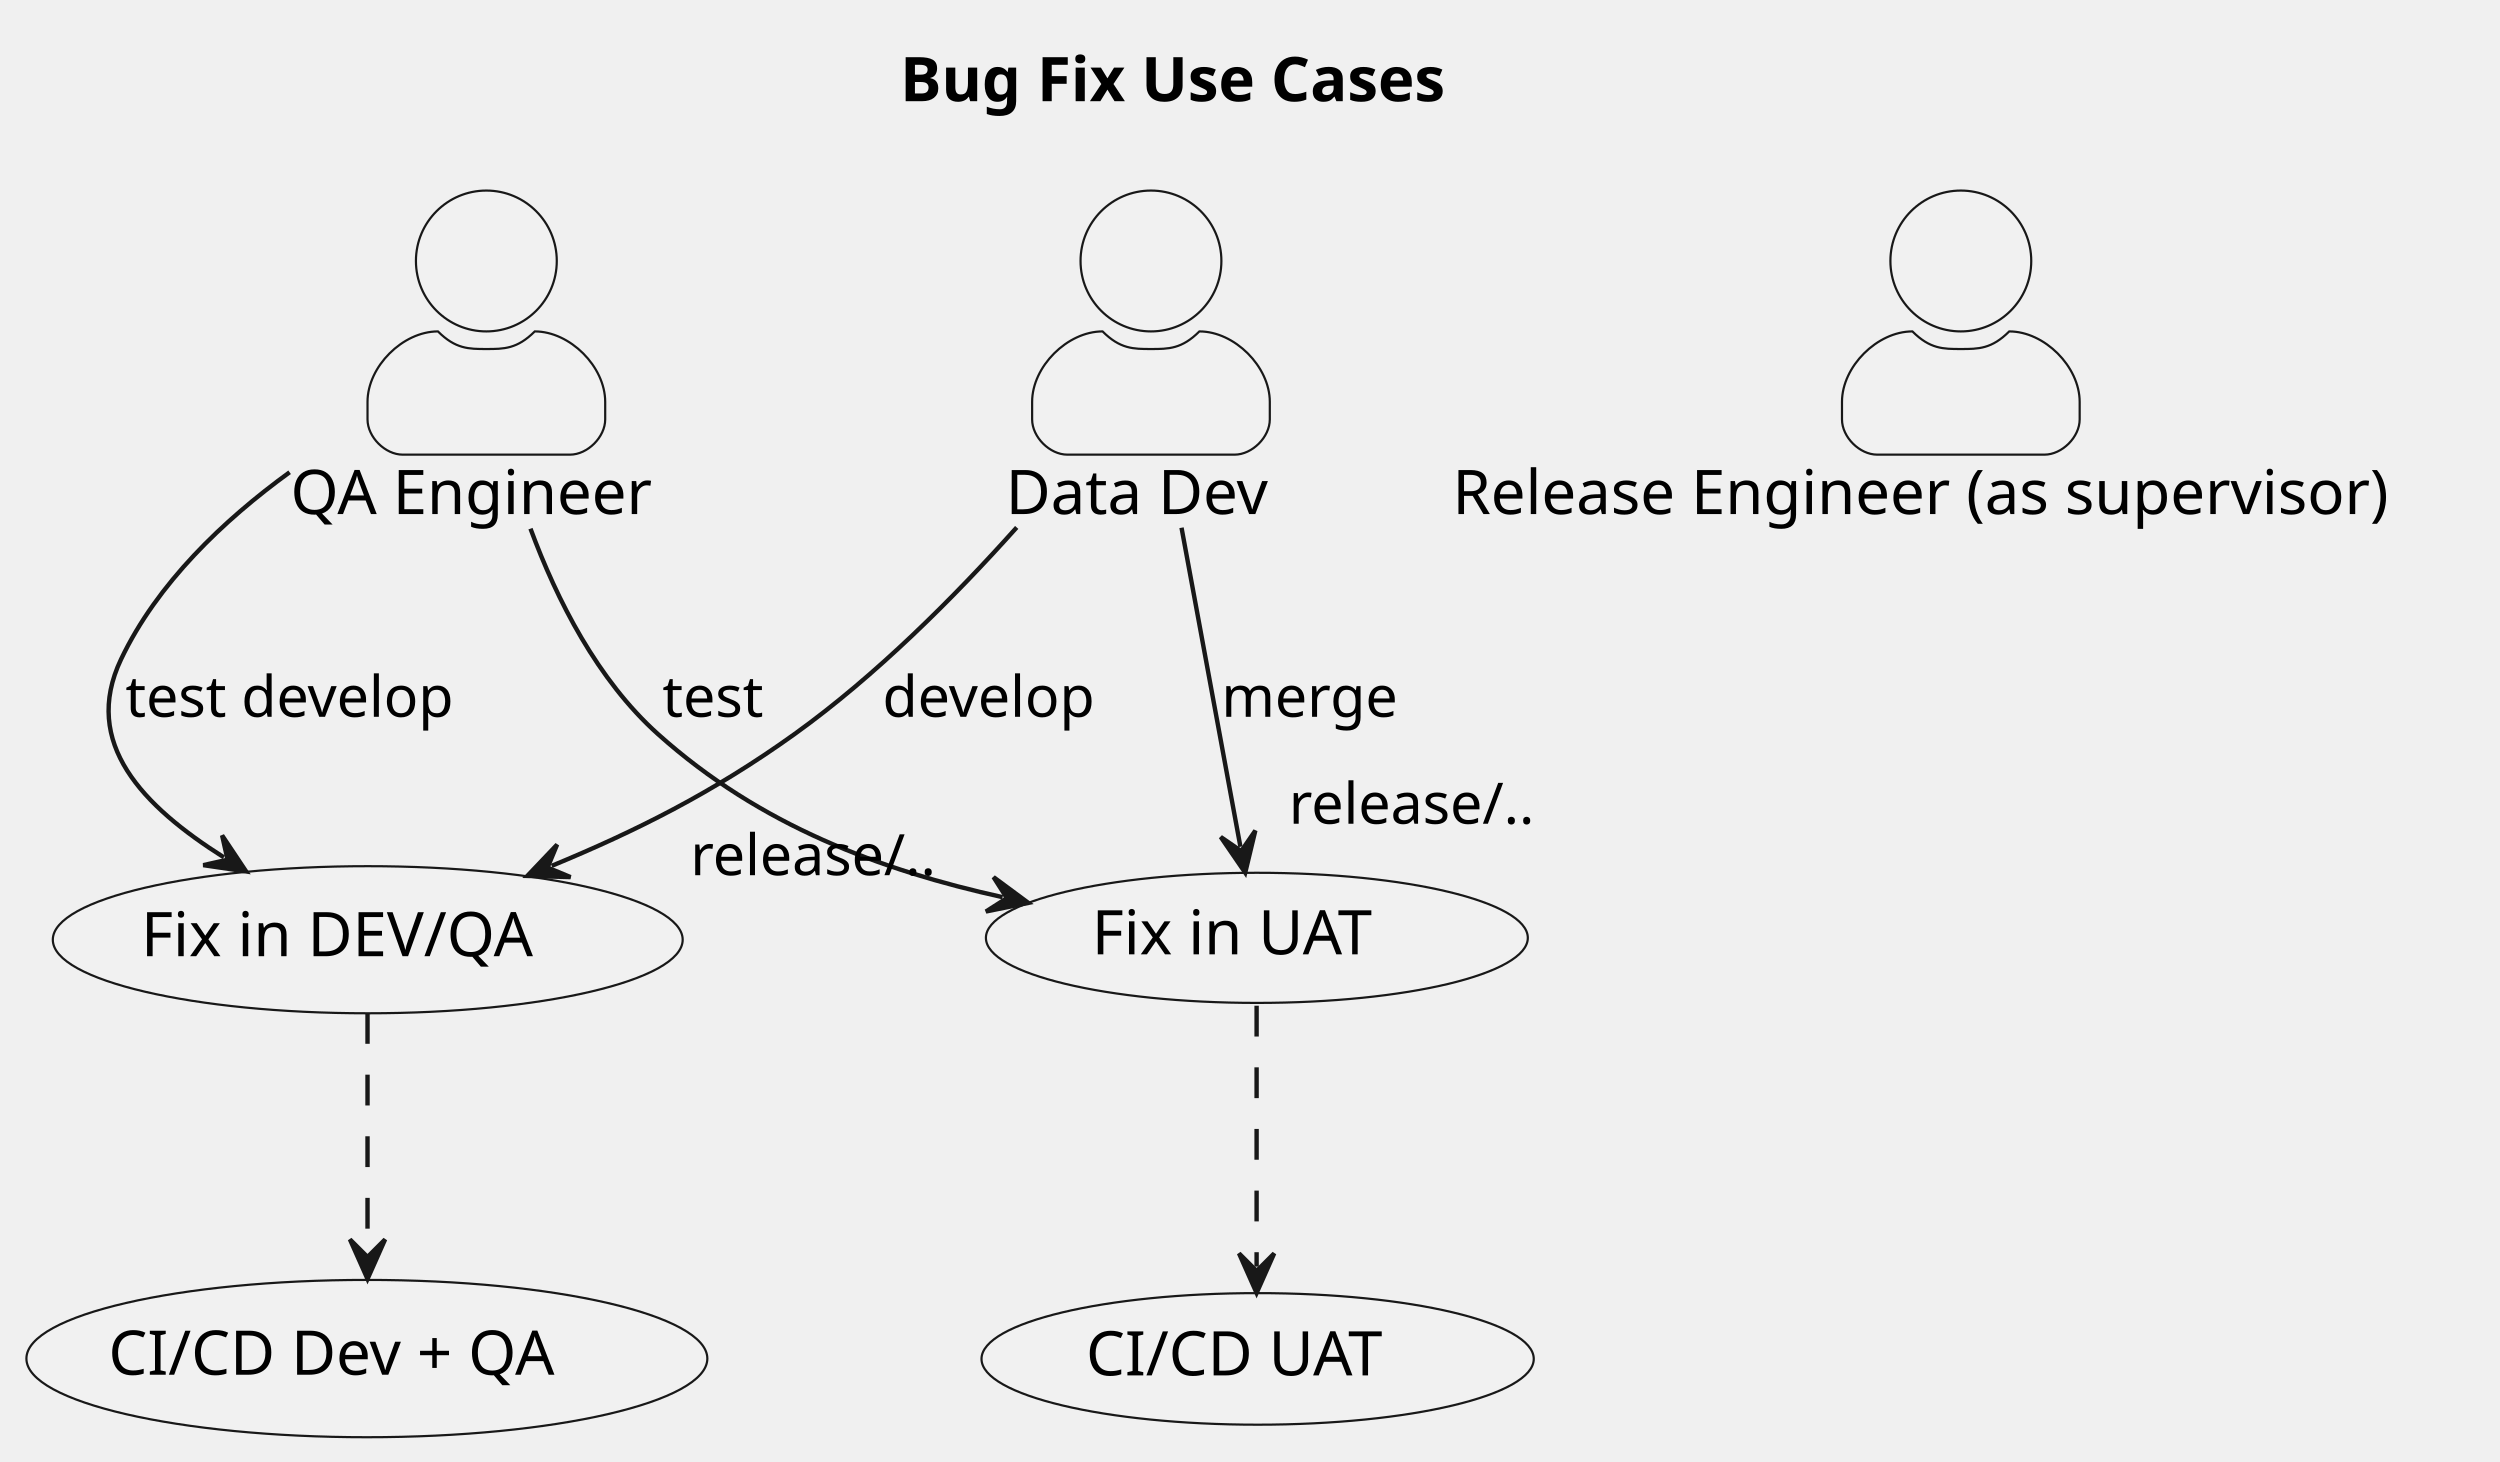
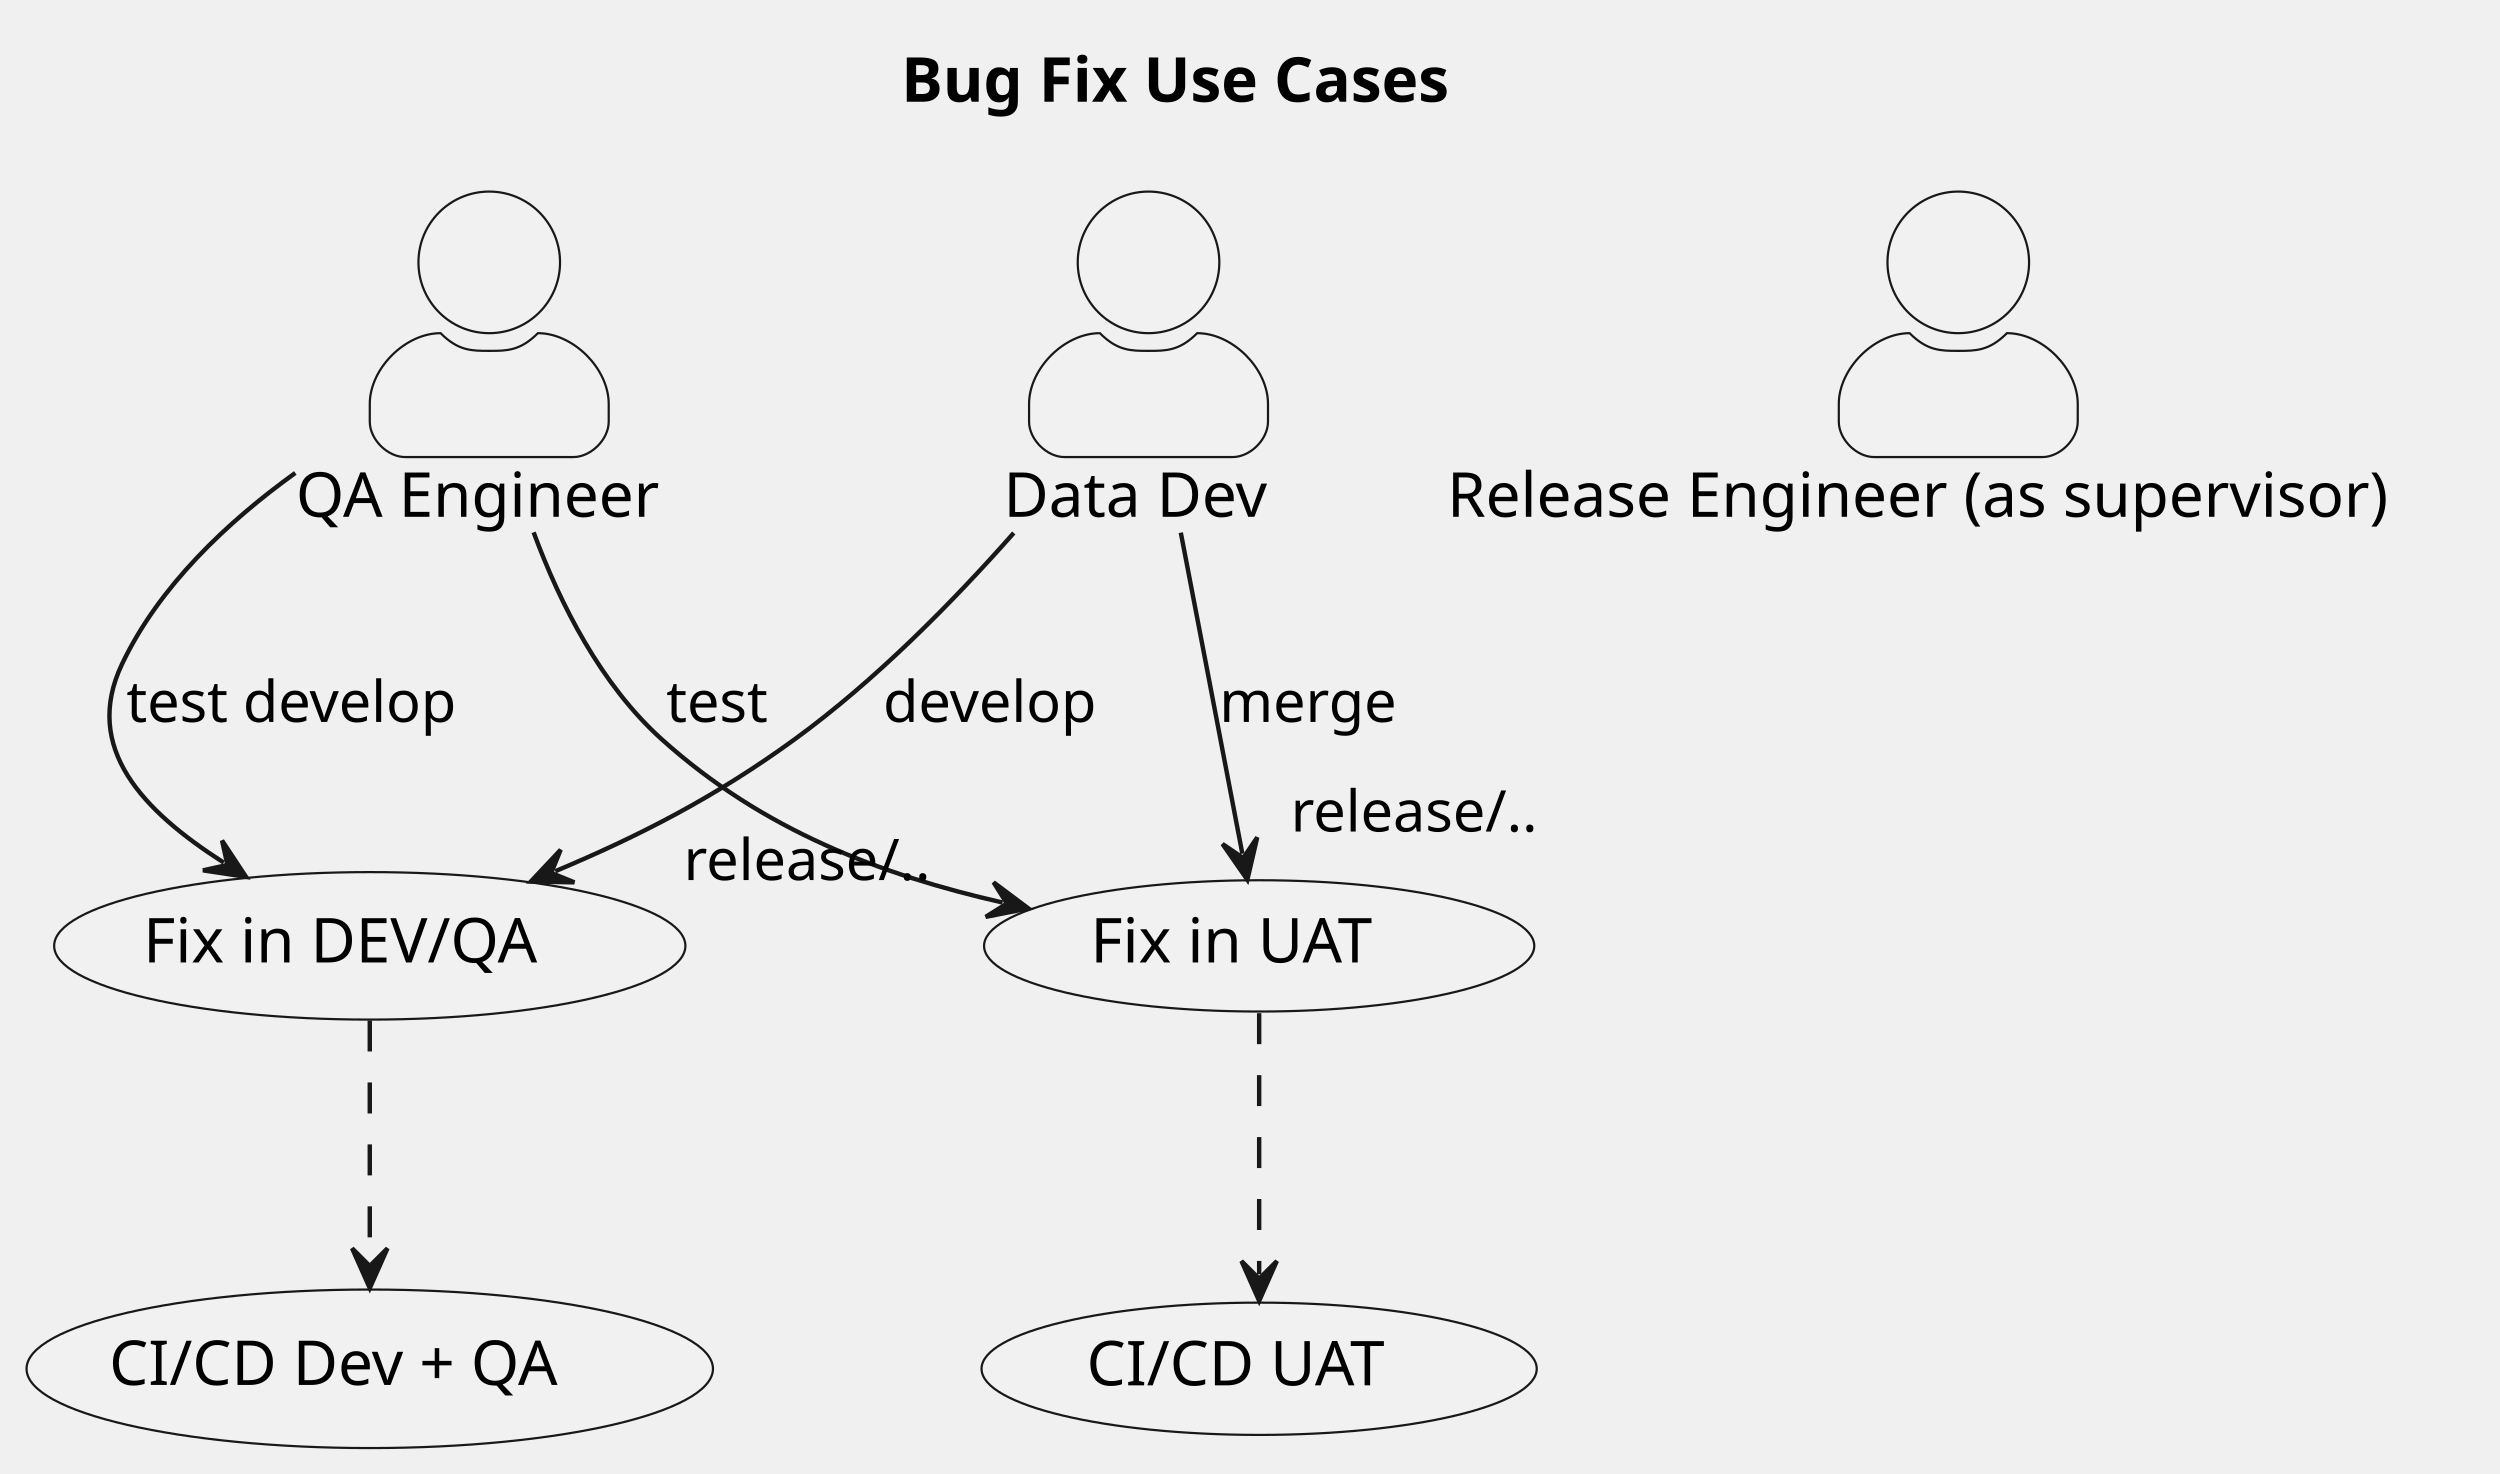
- <svg xmlns="http://www.w3.org/2000/svg" contentStyleType="text/css" height="332px" preserveAspectRatio="none" style="width:568px;height:332px;background:#FFFFFF;" version="1.1" viewBox="0 0 568 332" width="568px" zoomAndPan="magnify">
+ <svg xmlns="http://www.w3.org/2000/svg" contentStyleType="text/css" data-diagram-type="DESCRIPTION" height="333px" preserveAspectRatio="none" style="width:565px;height:333px;background:#FFFFFF;" version="1.1" viewBox="0 0 565 333" width="565px" zoomAndPan="magnify">
  <defs />
  <g>
-     <text fill="#000000" font-family="sans-serif" font-size="14" font-weight="bold" lengthAdjust="spacing" textLength="145" x="204.5" y="22.995">Bug Fix Use Cases</text>
+     <text fill="#000000" font-family="sans-serif" font-size="14" font-weight="bold" lengthAdjust="spacing" textLength="143.753" x="203.669" y="22.995">Bug Fix Use Cases</text>
    <g id="elem_QA">
-       <ellipse cx="110.5" cy="59.297" fill="#F1F1F1" rx="16" ry="16" style="stroke:#181818;stroke-width:0.5;" />
-       <path d="M110.5,79.297 C114.5,79.297 117.5,79.297 121.5,75.297 C129.5,75.297 137.5,83.297 137.5,91.297 L137.5,95.297 C137.5,99.297 133.5,103.297 129.5,103.297 L91.5,103.297 C87.5,103.297 83.5,99.297 83.5,95.297 L83.5,91.297 C83.5,83.297 91.5,75.297 99.5,75.297 C103.5,79.297 106.5,79.297 110.5,79.297 " fill="#F1F1F1" style="stroke:#181818;stroke-width:0.5;" />
-       <text fill="#000000" font-family="sans-serif" font-size="14" lengthAdjust="spacing" textLength="89" x="66" y="116.792">QA Engineer</text>
+       <ellipse cx="110.569" cy="59.297" fill="#F1F1F1" rx="16" ry="16" style="stroke:#181818;stroke-width:0.5;" />
+       <path d="M110.569,79.297 C114.569,79.297 117.569,79.297 121.569,75.297 C129.569,75.297 137.569,83.297 137.569,91.297 L137.569,95.297 C137.569,99.297 133.569,103.297 129.569,103.297 L91.569,103.297 C87.569,103.297 83.569,99.297 83.569,95.297 L83.569,91.297 C83.569,83.297 91.569,75.297 99.569,75.297 C103.569,79.297 106.569,79.297 110.569,79.297 " fill="#F1F1F1" style="stroke:#181818;stroke-width:0.5;" />
+       <text fill="#000000" font-family="sans-serif" font-size="14" lengthAdjust="spacing" textLength="87.397" x="66.87" y="116.792">QA Engineer</text>
    </g>
    <g id="elem_Dev">
-       <ellipse cx="261.5" cy="59.297" fill="#F1F1F1" rx="16" ry="16" style="stroke:#181818;stroke-width:0.5;" />
-       <path d="M261.5,79.297 C265.5,79.297 268.5,79.297 272.5,75.297 C280.5,75.297 288.5,83.297 288.5,91.297 L288.5,95.297 C288.5,99.297 284.5,103.297 280.5,103.297 L242.5,103.297 C238.5,103.297 234.5,99.297 234.5,95.297 L234.5,91.297 C234.5,83.297 242.5,75.297 250.5,75.297 C254.5,79.297 257.5,79.297 261.5,79.297 " fill="#F1F1F1" style="stroke:#181818;stroke-width:0.5;" />
-       <text fill="#000000" font-family="sans-serif" font-size="14" lengthAdjust="spacing" textLength="66" x="228.5" y="116.792">Data Dev</text>
+       <ellipse cx="259.568" cy="59.297" fill="#F1F1F1" rx="16" ry="16" style="stroke:#181818;stroke-width:0.5;" />
+       <path d="M259.568,79.297 C263.568,79.297 266.568,79.297 270.568,75.297 C278.568,75.297 286.568,83.297 286.568,91.297 L286.568,95.297 C286.568,99.297 282.568,103.297 278.568,103.297 L240.568,103.297 C236.568,103.297 232.568,99.297 232.568,95.297 L232.568,91.297 C232.568,83.297 240.568,75.297 248.568,75.297 C252.568,79.297 255.568,79.297 259.568,79.297 " fill="#F1F1F1" style="stroke:#181818;stroke-width:0.5;" />
+       <text fill="#000000" font-family="sans-serif" font-size="14" lengthAdjust="spacing" textLength="65.557" x="226.79" y="116.792">Data Dev</text>
    </g>
    <g id="elem_RE">
-       <ellipse cx="445.5" cy="59.297" fill="#F1F1F1" rx="16" ry="16" style="stroke:#181818;stroke-width:0.5;" />
-       <path d="M445.5,79.297 C449.5,79.297 452.5,79.297 456.5,75.297 C464.5,75.297 472.5,83.297 472.5,91.297 L472.5,95.297 C472.5,99.297 468.5,103.297 464.5,103.297 L426.5,103.297 C422.5,103.297 418.5,99.297 418.5,95.297 L418.5,91.297 C418.5,83.297 426.5,75.297 434.5,75.297 C438.5,79.297 441.5,79.297 445.5,79.297 " fill="#F1F1F1" style="stroke:#181818;stroke-width:0.5;" />
-       <text fill="#000000" font-family="sans-serif" font-size="14" lengthAdjust="spacing" textLength="231" x="330" y="116.792">Release Engineer (as supervisor)</text>
+       <ellipse cx="442.57" cy="59.297" fill="#F1F1F1" rx="16" ry="16" style="stroke:#181818;stroke-width:0.5;" />
+       <path d="M442.57,79.297 C446.57,79.297 449.57,79.297 453.57,75.297 C461.57,75.297 469.57,83.297 469.57,91.297 L469.57,95.297 C469.57,99.297 465.57,103.297 461.57,103.297 L423.57,103.297 C419.57,103.297 415.57,99.297 415.57,95.297 L415.57,91.297 C415.57,83.297 423.57,75.297 431.57,75.297 C435.57,79.297 438.57,79.297 442.57,79.297 " fill="#F1F1F1" style="stroke:#181818;stroke-width:0.5;" />
+       <text fill="#000000" font-family="sans-serif" font-size="14" lengthAdjust="spacing" textLength="231.041" x="327.05" y="116.792">Release Engineer (as supervisor)</text>
    </g>
    <g id="elem_DEV_QA">
-       <ellipse cx="83.354" cy="308.668" fill="#F1F1F1" rx="77.354" ry="17.871" style="stroke:#181818;stroke-width:0.5;" />
-       <text fill="#000000" font-family="sans-serif" font-size="14" lengthAdjust="spacing" textLength="112" x="24.633" y="312.342">CI/CD Dev + QA</text>
+       <ellipse cx="83.566" cy="309.35" fill="#F1F1F1" rx="77.566" ry="17.913" style="stroke:#181818;stroke-width:0.5;" />
+       <text fill="#000000" font-family="sans-serif" font-size="14" lengthAdjust="spacing" textLength="112.533" x="24.669" y="313.001">CI/CD Dev + QA</text>
    </g>
    <g id="elem_UAT">
-       <ellipse cx="285.735" cy="308.744" fill="#F1F1F1" rx="62.735" ry="14.947" style="stroke:#181818;stroke-width:0.5;" />
-       <text fill="#000000" font-family="sans-serif" font-size="14" lengthAdjust="spacing" textLength="72" x="246.735" y="312.491">CI/CD UAT</text>
+       <ellipse cx="284.566" cy="309.344" fill="#F1F1F1" rx="62.736" ry="14.947" style="stroke:#181818;stroke-width:0.5;" />
+       <text fill="#000000" font-family="sans-serif" font-size="14" lengthAdjust="spacing" textLength="72.003" x="245.564" y="313.092">CI/CD UAT</text>
    </g>
    <g id="elem_bug_fix">
-       <ellipse cx="83.553" cy="213.507" fill="#F1F1F1" rx="71.553" ry="16.711" style="stroke:#181818;stroke-width:0.5;" />
-       <text fill="#000000" font-family="sans-serif" font-size="14" lengthAdjust="spacing" textLength="97" x="32.053" y="217.255">Fix in DEV/QA</text>
+       <ellipse cx="83.57" cy="213.763" fill="#F1F1F1" rx="71.331" ry="16.666" style="stroke:#181818;stroke-width:0.5;" />
+       <text fill="#000000" font-family="sans-serif" font-size="14" lengthAdjust="spacing" textLength="96.407" x="32.367" y="217.511">Fix in DEV/QA</text>
    </g>
    <g id="elem_uat_fix">
-       <ellipse cx="285.56" cy="213.079" fill="#F1F1F1" rx="61.56" ry="14.782" style="stroke:#181818;stroke-width:0.5;" />
-       <text fill="#000000" font-family="sans-serif" font-size="14" lengthAdjust="spacing" textLength="69" x="248.06" y="216.826">Fix in UAT</text>
+       <ellipse cx="284.573" cy="213.771" fill="#F1F1F1" rx="62.173" ry="14.835" style="stroke:#181818;stroke-width:0.5;" />
+       <text fill="#000000" font-family="sans-serif" font-size="14" lengthAdjust="spacing" textLength="70.267" x="246.439" y="217.519">Fix in UAT</text>
    </g>
    <g id="link_Dev_bug_fix">
-       <path d="M230.997,119.83 C216.805,135.692 198.99,153.525 180.5,166.797 C161.913,180.138 144.34,188.871 125.335,196.726 " fill="none" id="Dev-to-bug_fix" style="stroke:#181818;stroke-width:1.0;" />
-       <polygon fill="#181818" points="119.79,199.018,129.636,199.277,124.411,197.108,126.58,191.883,119.79,199.018" style="stroke:#181818;stroke-width:1.0;" />
-       <text fill="#000000" font-family="sans-serif" font-size="13" lengthAdjust="spacing" textLength="51" x="200.5" y="162.864">develop</text>
+       <path d="M229.11,120.447 C215.17,136.227 197.72,153.897 179.57,167.097 C161.36,180.347 144.231,189.01 125.501,196.89 " fill="#FFFFFF" fill-opacity="0" id="Dev-to-bug_fix" style="stroke:#181818;stroke-width:1;" />
+       <polygon fill="#181818" points="119.97,199.217,129.817,199.414,124.579,197.278,126.715,192.04,119.97,199.217" style="stroke:#181818;stroke-width:1;" />
+       <text fill="#000000" font-family="sans-serif" font-size="13" lengthAdjust="spacing" textLength="51.759" x="199.57" y="163.164">develop</text>
    </g>
    <g id="link_QA_bug_fix">
-       <path d="M65.802,107.297 C50.759,118.22 35.718,132.521 27.5,149.797 C18.425,168.874 32.527,183.181 50.858,194.786 " fill="none" id="QA-to-bug_fix" style="stroke:#181818;stroke-width:1.0;" />
-       <polygon fill="#181818" points="55.927,197.996,50.462,189.802,51.703,195.321,46.183,196.561,55.927,197.996" style="stroke:#181818;stroke-width:1.0;" />
-       <text fill="#000000" font-family="sans-serif" font-size="13" lengthAdjust="spacing" textLength="80" x="28.5" y="162.864">test develop</text>
+       <path d="M66.74,106.887 C51.41,117.917 35.94,132.467 27.57,150.097 C18.55,169.077 32.346,183.293 50.556,194.943 " fill="#FFFFFF" fill-opacity="0" id="QA-to-bug_fix" style="stroke:#181818;stroke-width:1;" />
+       <polygon fill="#181818" points="55.61,198.177,50.184,189.957,51.398,195.482,45.873,196.696,55.61,198.177" style="stroke:#181818;stroke-width:1;" />
+       <text fill="#000000" font-family="sans-serif" font-size="13" lengthAdjust="spacing" textLength="80.856" x="28.57" y="163.164">test develop</text>
    </g>
    <g id="link_bug_fix_DEV_QA">
-       <path d="M83.5,230.158 C83.5,246.935 83.5,267.317 83.5,284.588 " fill="none" id="bug_fix-to-DEV_QA" style="stroke:#181818;stroke-width:1.0;stroke-dasharray:7.0,7.0;" />
-       <polygon fill="#181818" points="83.5,290.588,87.5,281.588,83.5,285.588,79.5,281.588,83.5,290.588" style="stroke:#181818;stroke-width:1.0;" />
+       <path d="M83.57,230.637 C83.57,247.427 83.57,267.837 83.57,285.117 " fill="#FFFFFF" fill-opacity="0" id="bug_fix-to-DEV_QA" style="stroke:#181818;stroke-width:1;stroke-dasharray:7.0,7.0;" />
+       <polygon fill="#181818" points="83.57,291.117,87.57,282.117,83.57,286.117,79.57,282.117,83.57,291.117" style="stroke:#181818;stroke-width:1;" />
    </g>
    <g id="link_Dev_uat_fix">
-       <path d="M268.442,119.898 C273.287,146.144 278.389,173.785 281.824,192.382 " fill="none" id="Dev-to-uat_fix" style="stroke:#181818;stroke-width:1.0;" />
-       <polygon fill="#181818" points="282.913,198.282,285.212,188.705,282.005,193.365,277.345,190.158,282.913,198.282" style="stroke:#181818;stroke-width:1.0;" />
-       <text fill="#000000" font-family="sans-serif" font-size="13" lengthAdjust="spacing" textLength="42" x="277.5" y="162.864">merge</text>
-       <text fill="#000000" font-family="sans-serif" font-size="13" lengthAdjust="spacing" textLength="59" x="292.815" y="187.151">release/..</text>
+       <path d="M266.86,120.377 C268.72,130.067 270.72,140.467 272.57,150.097 C275.78,166.847 278.342,180.234 280.772,192.934 " fill="#FFFFFF" fill-opacity="0" id="Dev-to-uat_fix" style="stroke:#181818;stroke-width:1;" />
+       <polygon fill="#181818" points="281.9,198.827,284.137,189.236,280.96,193.916,276.28,190.739,281.9,198.827" style="stroke:#181818;stroke-width:1;" />
+       <text fill="#000000" font-family="sans-serif" font-size="13" lengthAdjust="spacing" textLength="42.256" x="275.57" y="163.164">merge</text>
+       <text fill="#000000" font-family="sans-serif" font-size="13" lengthAdjust="spacing" textLength="60.334" x="291.695" y="187.922">release/..</text>
    </g>
    <g id="link_QA_uat_fix">
-       <path d="M120.524,120.105 C126.548,136.404 135.782,154.505 149.5,166.797 C172.771,187.649 200.052,197.693 227.792,203.838 " fill="none" id="QA-to-uat_fix" style="stroke:#181818;stroke-width:1.0;" />
-       <polygon fill="#181818" points="233.65,205.136,225.728,199.284,228.768,204.054,223.998,207.095,233.65,205.136" style="stroke:#181818;stroke-width:1.0;" />
-       <text fill="#000000" font-family="sans-serif" font-size="13" lengthAdjust="spacing" textLength="25" x="150.5" y="162.864">test</text>
-       <text fill="#000000" font-family="sans-serif" font-size="13" lengthAdjust="spacing" textLength="59" x="156.842" y="198.839">release/..</text>
+       <path d="M120.6,120.307 C126.62,136.627 135.85,154.757 149.57,167.097 C172.47,187.697 199.17,197.735 226.58,203.975 " fill="#FFFFFF" fill-opacity="0" id="QA-to-uat_fix" style="stroke:#181818;stroke-width:1;" />
+       <polygon fill="#181818" points="232.43,205.307,224.542,199.409,227.555,204.197,222.767,207.209,232.43,205.307" style="stroke:#181818;stroke-width:1;" />
+       <text fill="#000000" font-family="sans-serif" font-size="13" lengthAdjust="spacing" textLength="24.965" x="150.57" y="163.164">test</text>
+       <text fill="#000000" font-family="sans-serif" font-size="13" lengthAdjust="spacing" textLength="60.334" x="154.498" y="198.896">release/..</text>
    </g>
    <g id="link_uat_fix_UAT">
-       <path d="M285.5,228.498 C285.5,246.173 285.5,270.174 285.5,287.769 " fill="none" id="uat_fix-to-UAT" style="stroke:#181818;stroke-width:1.0;stroke-dasharray:7.0,7.0;" />
-       <polygon fill="#181818" points="285.5,293.769,289.5,284.769,285.5,288.769,281.5,284.769,285.5,293.769" style="stroke:#181818;stroke-width:1.0;" />
+       <path d="M284.57,228.977 C284.57,246.567 284.57,270.347 284.57,287.997 " fill="#FFFFFF" fill-opacity="0" id="uat_fix-to-UAT" style="stroke:#181818;stroke-width:1;stroke-dasharray:7.0,7.0;" />
+       <polygon fill="#181818" points="284.57,293.997,288.57,284.997,284.57,288.997,280.57,284.997,284.57,293.997" style="stroke:#181818;stroke-width:1;" />
    </g>
  </g>
</svg>
